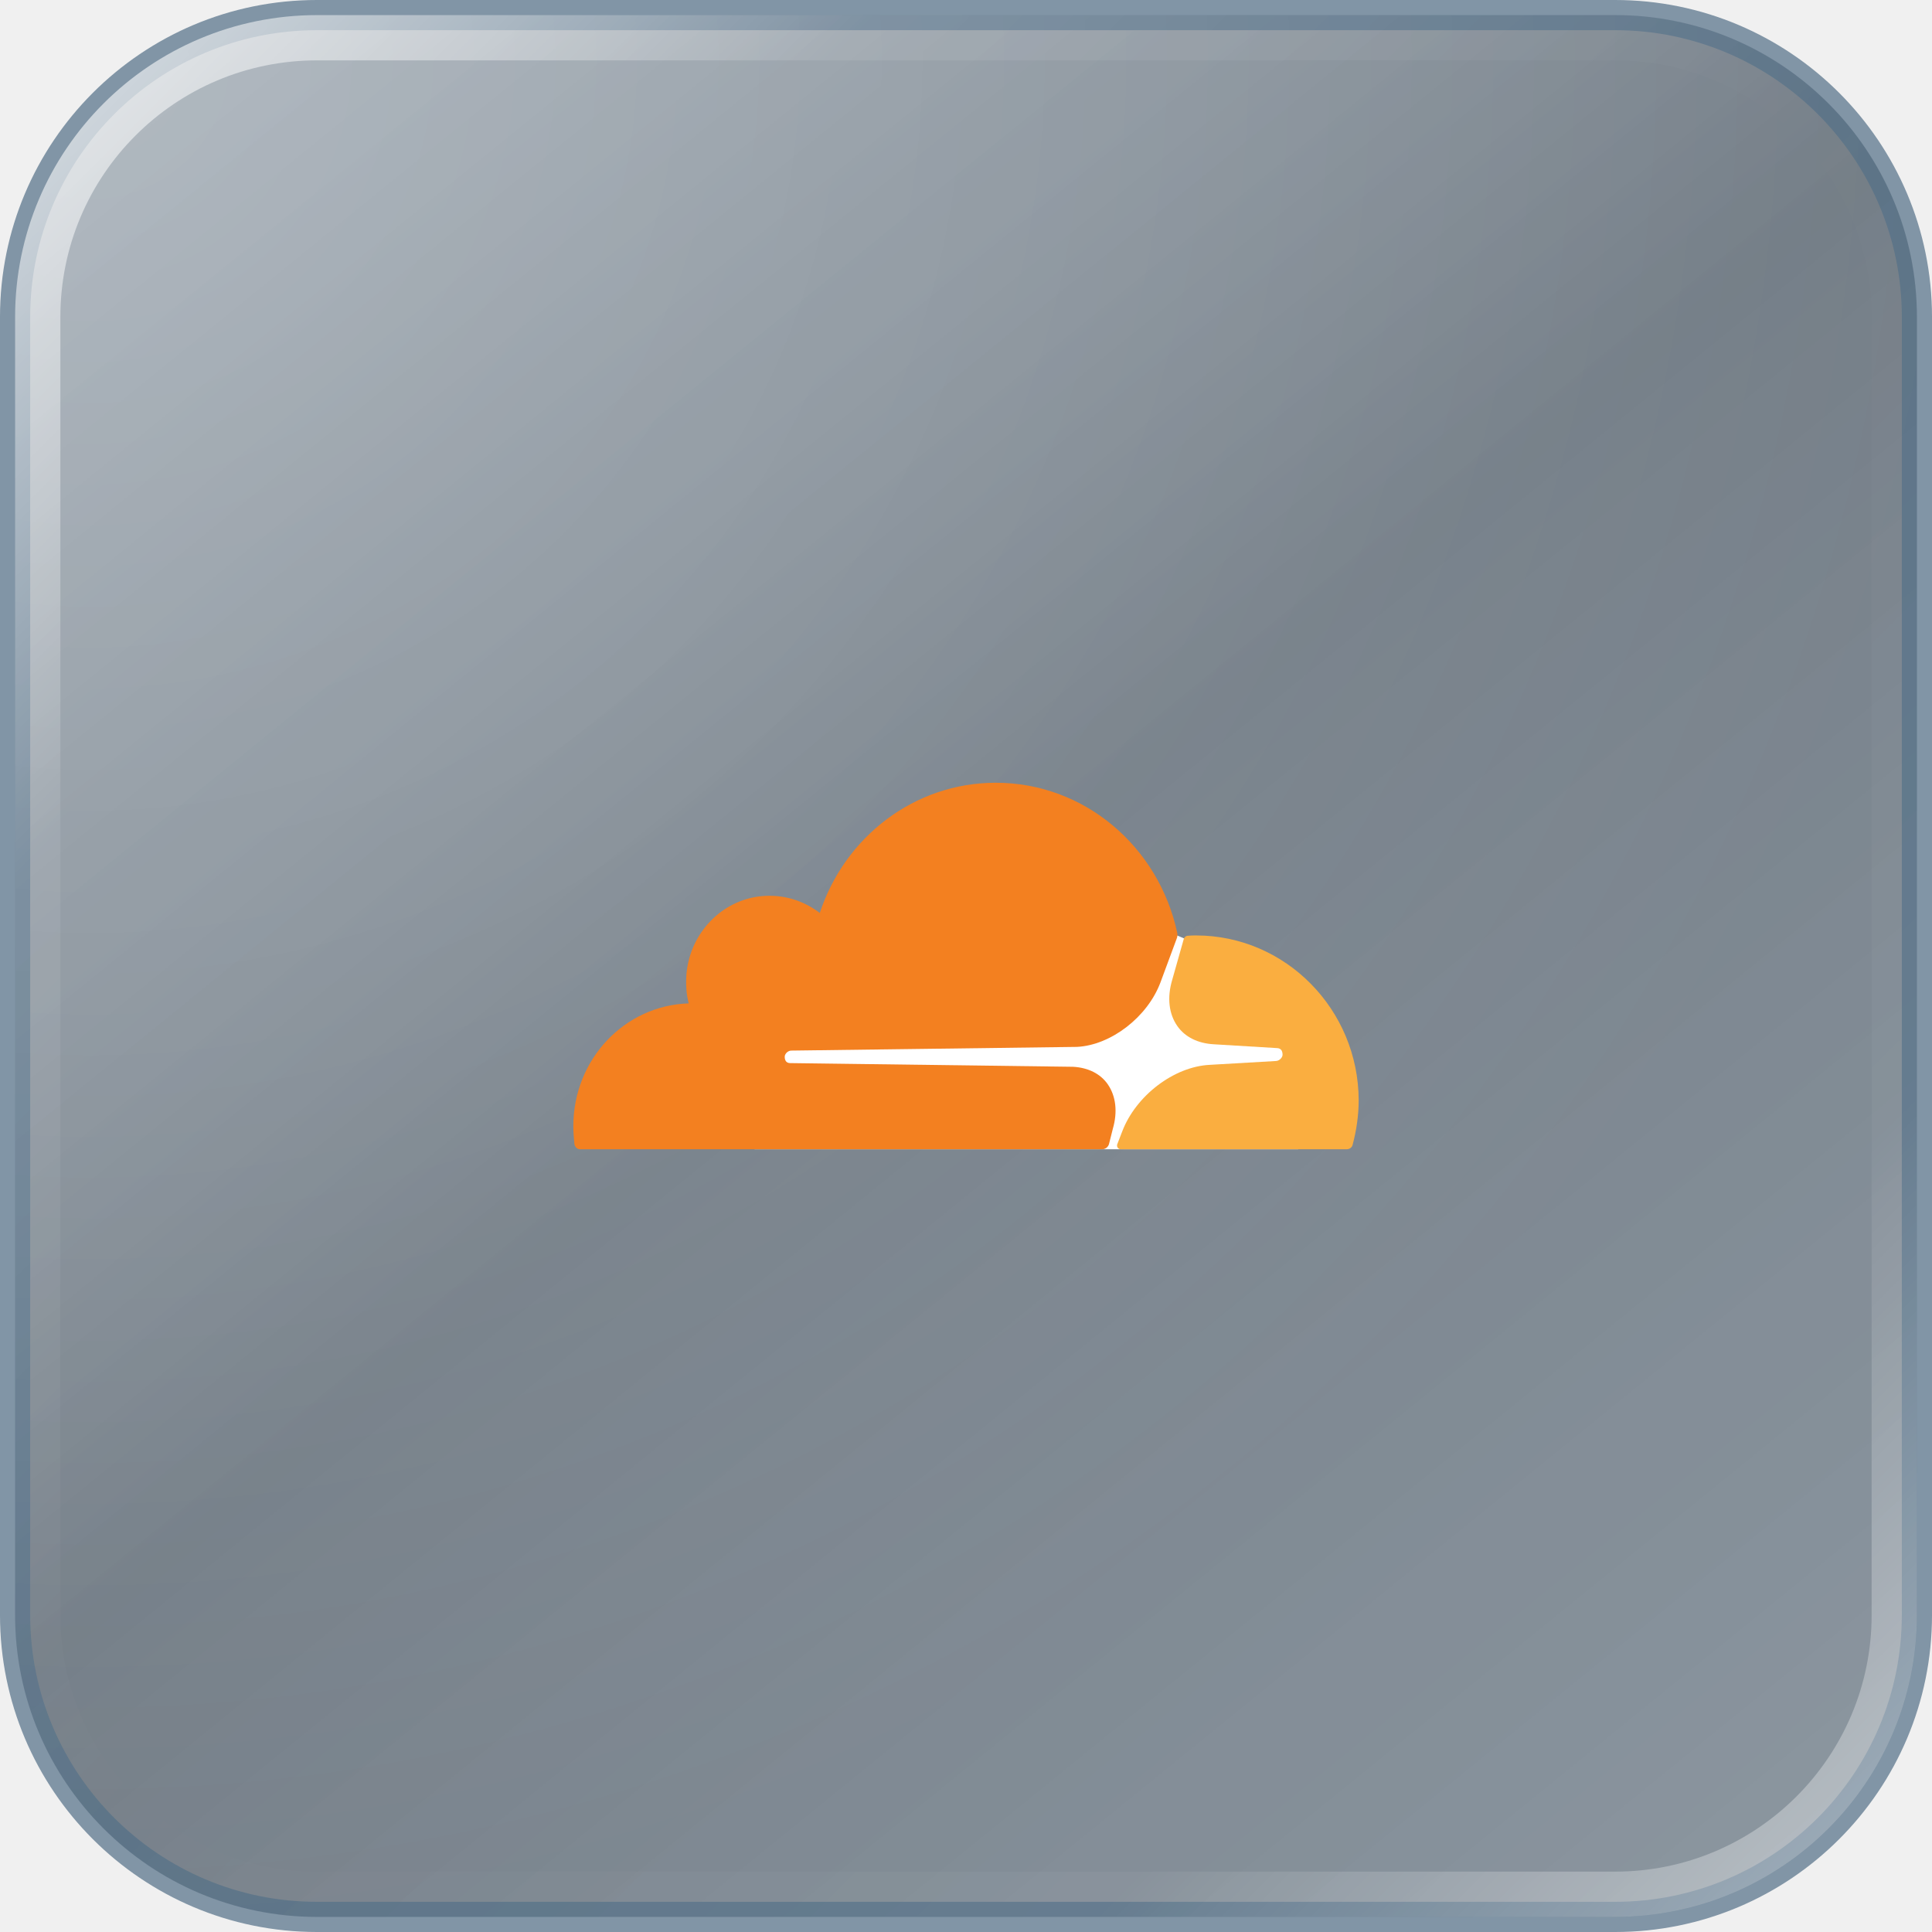
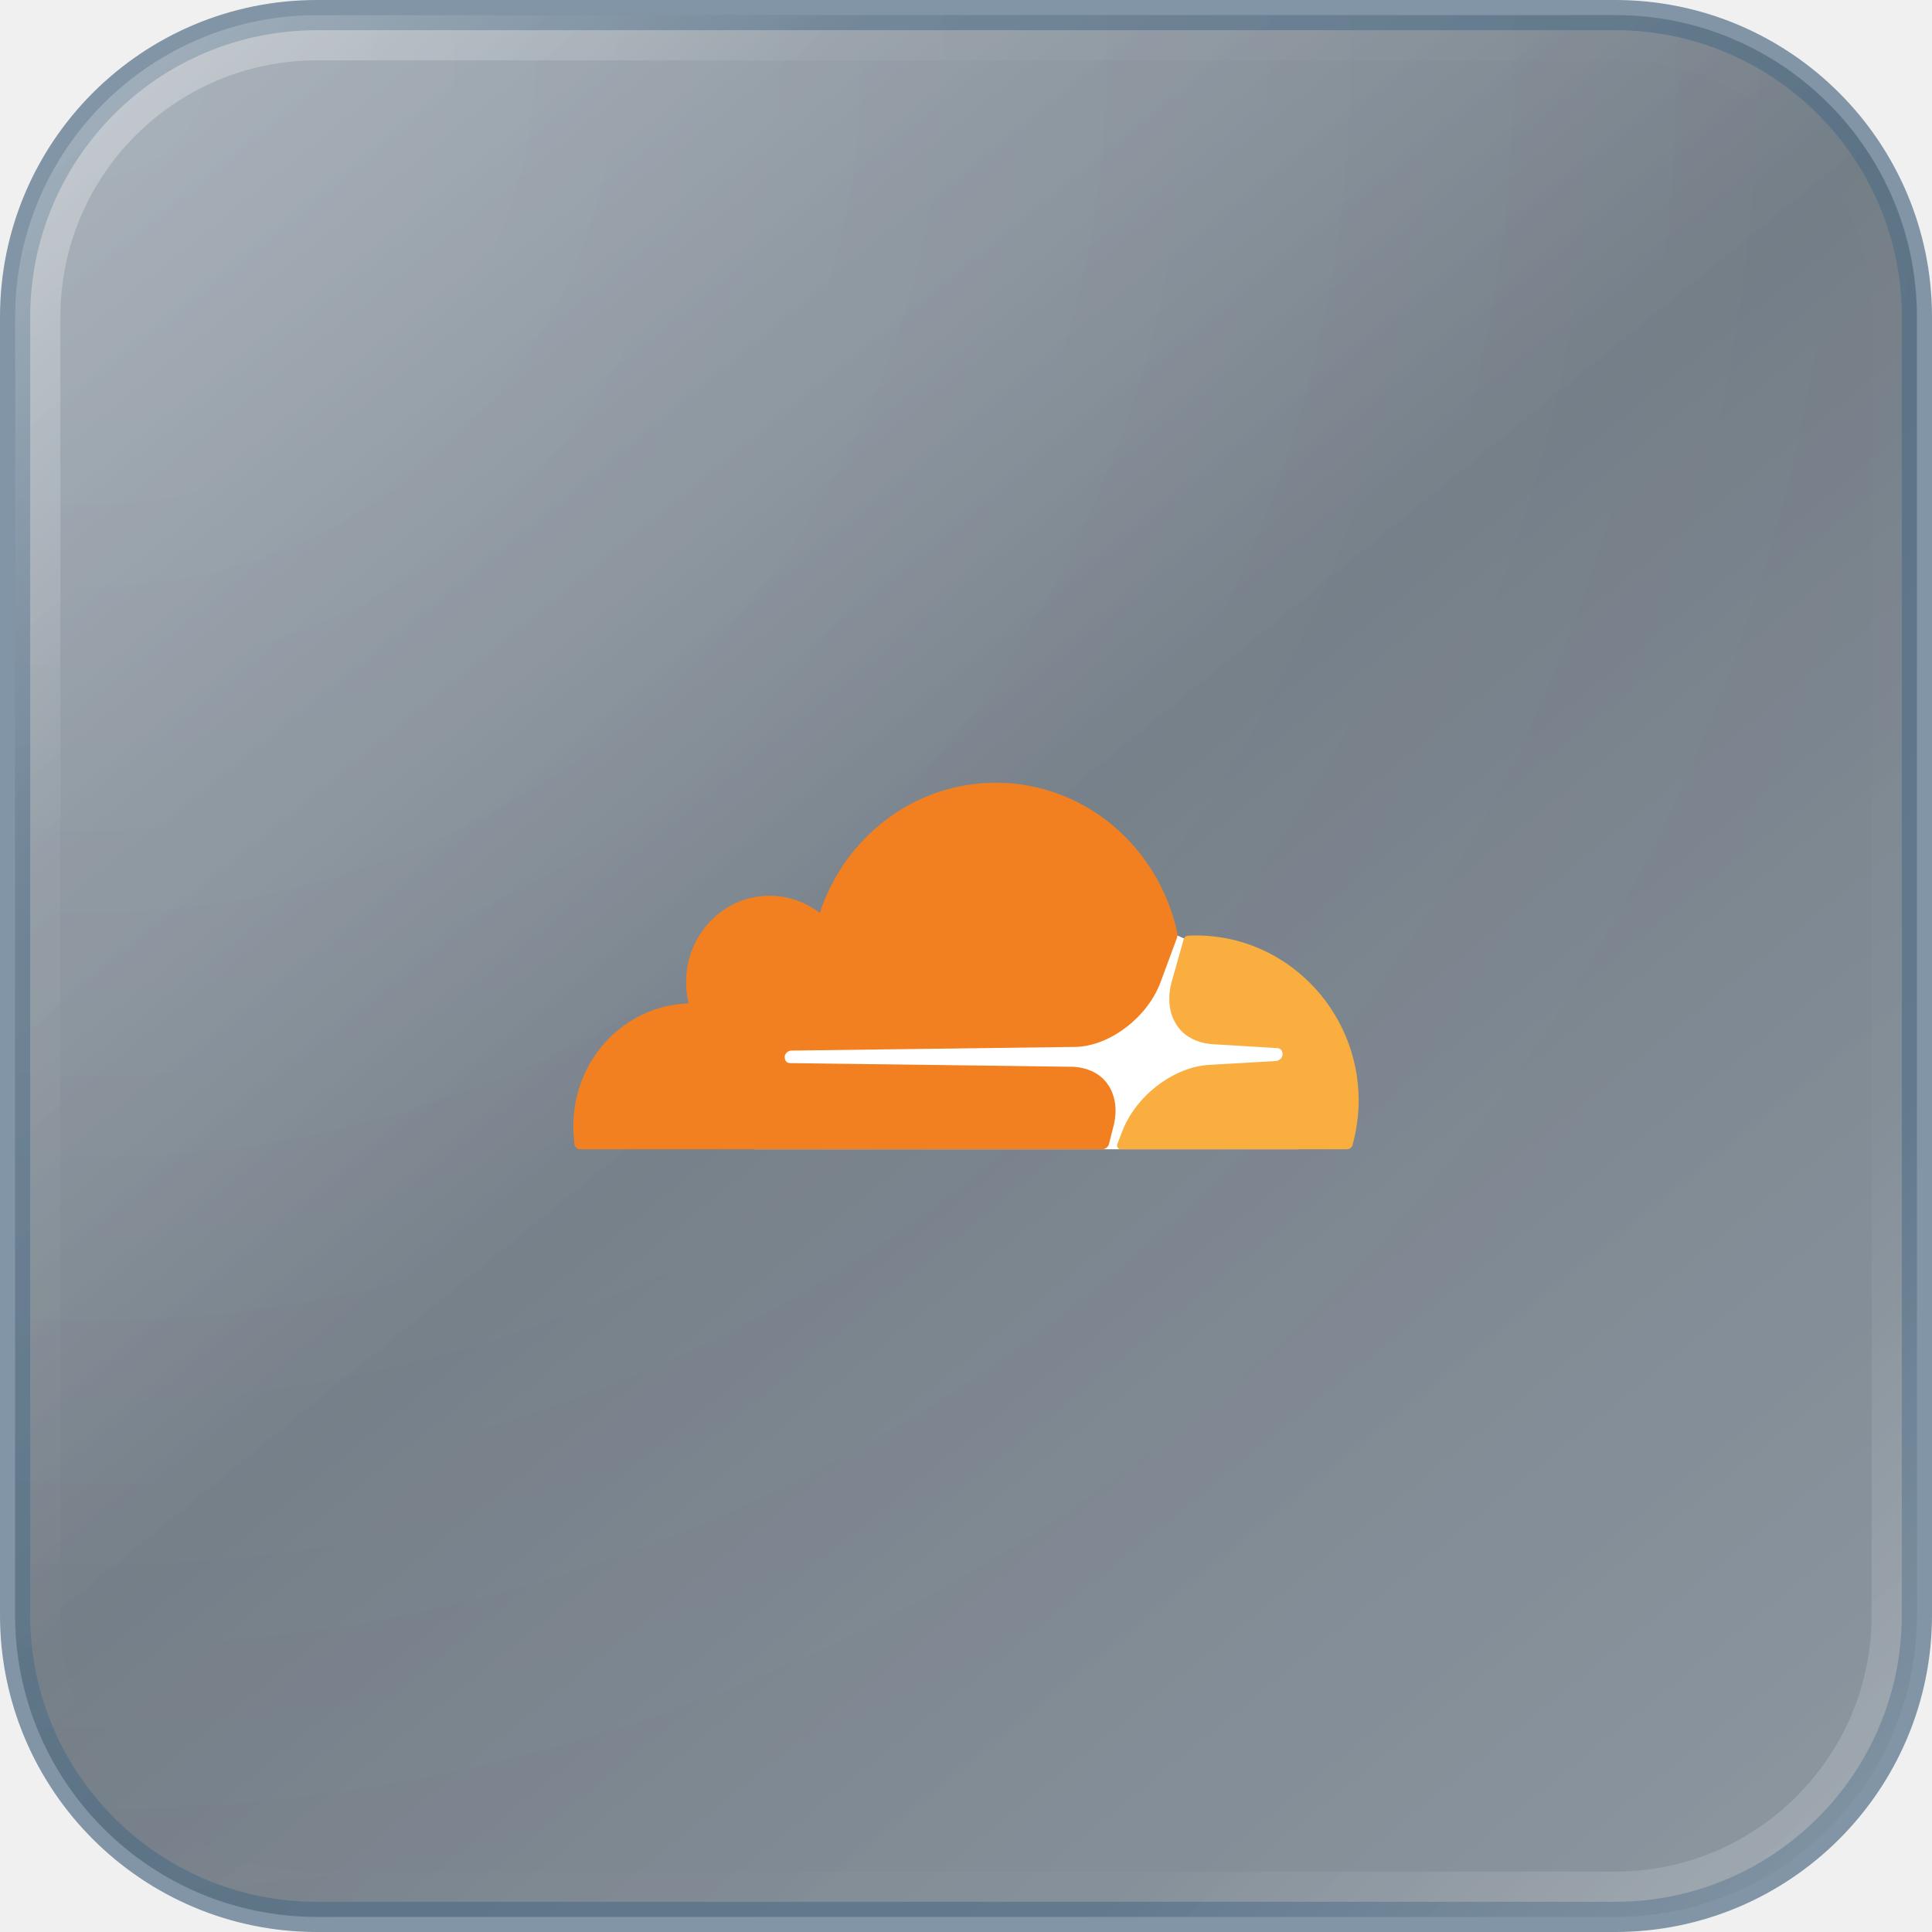
<svg xmlns="http://www.w3.org/2000/svg" viewBox="0 0 64 64" fill="none" color="#CBD5E1">
  <g>
    <defs>
      <linearGradient id="cloudflare-app-dark-background-surface" x1="6" y1="0" x2="58" y2="64" gradientUnits="userSpaceOnUse">
        <stop offset="0" stop-color="#526678" stop-opacity=".50" />
        <stop offset=".48" stop-color="#273746" stop-opacity=".62" />
        <stop offset="1" stop-color="#364A5C" stop-opacity=".54" />
      </linearGradient>
      <radialGradient id="cloudflare-app-dark-background-sheen" cx="3" cy="2" r="62" gradientUnits="userSpaceOnUse">
-         <stop stop-color="#FFFFFF" stop-opacity=".18" />
+         <stop stop-color="#FFFFFF" stop-opacity="0.09" />
        <stop offset="1" stop-color="#FFFFFF" stop-opacity="0" />
      </radialGradient>
      <linearGradient id="cloudflare-app-dark-background-reflection" x1="0" y1="0" x2="64" y2="64" gradientUnits="userSpaceOnUse">
-         <stop stop-color="#FFFFFF" stop-opacity=".75" />
-         <stop offset=".23" stop-color="#FFFFFF" stop-opacity=".08" />
+         <stop stop-color="#FFFFFF" stop-opacity="0.375" />
+         <stop offset=".23" stop-color="#FFFFFF" stop-opacity="0.04" />
        <stop offset=".5" stop-color="#FFFFFF" stop-opacity="0" />
-         <stop offset=".78" stop-color="#FFFFFF" stop-opacity=".04" />
-         <stop offset="1" stop-color="#FFFFFF" stop-opacity=".45" />
+         <stop offset=".78" stop-color="#FFFFFF" stop-opacity="0.02" />
+         <stop offset="1" stop-color="#FFFFFF" stop-opacity="0.225" />
      </linearGradient>
    </defs>
    <rect x=".5" y=".5" width="63" height="63" rx="10" fill="url(#cloudflare-app-dark-background-surface)" stroke="#526E86" stroke-opacity=".7" />
    <rect x=".5" y=".5" width="63" height="63" rx="10" fill="url(#cloudflare-app-dark-background-sheen)" />
    <rect x="1.25" y="1.25" width="61.5" height="61.5" rx="9.25" stroke="url(#cloudflare-app-dark-background-reflection)" stroke-width="1.5" />
  </g>
  <defs>
    <clipPath id="cloudflare-app-dark-tile">
      <rect x=".5" y=".5" width="63" height="63" rx="10" />
    </clipPath>
  </defs>
  <g clip-path="url(#cloudflare-app-dark-tile)">
    <svg fill="none" viewBox="0 0 30 14" x="18.992" y="18.992" width="26.016" height="26.016">
      <path d="M27.692 8.346L23.748 6.126L23.064 5.833L6.923 5.942V14H27.692V8.346Z" fill="white" />
      <path d="M20.609 13.218C20.798 12.566 20.724 11.969 20.419 11.524C20.135 11.111 19.662 10.883 19.094 10.85L8.279 10.709C8.205 10.709 8.142 10.677 8.111 10.622C8.079 10.568 8.069 10.492 8.079 10.427C8.111 10.318 8.216 10.231 8.332 10.231L19.241 10.09C20.535 10.025 21.934 8.95 22.429 7.625L23.049 5.952C23.081 5.876 23.081 5.811 23.07 5.735C22.366 2.455 19.536 0 16.138 0C13.013 0 10.362 2.085 9.415 4.974C8.805 4.507 8.016 4.247 7.174 4.334C5.67 4.486 4.471 5.735 4.324 7.277C4.292 7.679 4.313 8.07 4.408 8.428C1.956 8.504 -0 10.568 -0 13.12C-0 13.348 0.021 13.576 0.042 13.805C0.063 13.913 0.147 14 0.252 14H20.209C20.325 14 20.43 13.913 20.461 13.805L20.609 13.218Z" fill="#F38020" />
      <path d="M23.789 5.833C23.69 5.833 23.58 5.833 23.48 5.845C23.403 5.845 23.337 5.901 23.315 5.98L22.874 7.541C22.675 8.215 22.752 8.833 23.072 9.293C23.37 9.72 23.866 9.956 24.462 9.99L26.878 10.136C26.955 10.136 27.021 10.17 27.055 10.226C27.088 10.282 27.099 10.372 27.088 10.428C27.055 10.54 26.944 10.63 26.823 10.63L24.308 10.776C22.94 10.844 21.484 11.956 20.965 13.326L20.778 13.809C20.745 13.899 20.811 14 20.91 14H29.547C29.647 14 29.746 13.933 29.768 13.832C29.912 13.293 30 12.72 30 12.124C29.989 8.664 27.209 5.833 23.789 5.833Z" fill="#FAAE40" />
    </svg>
  </g>
</svg>
